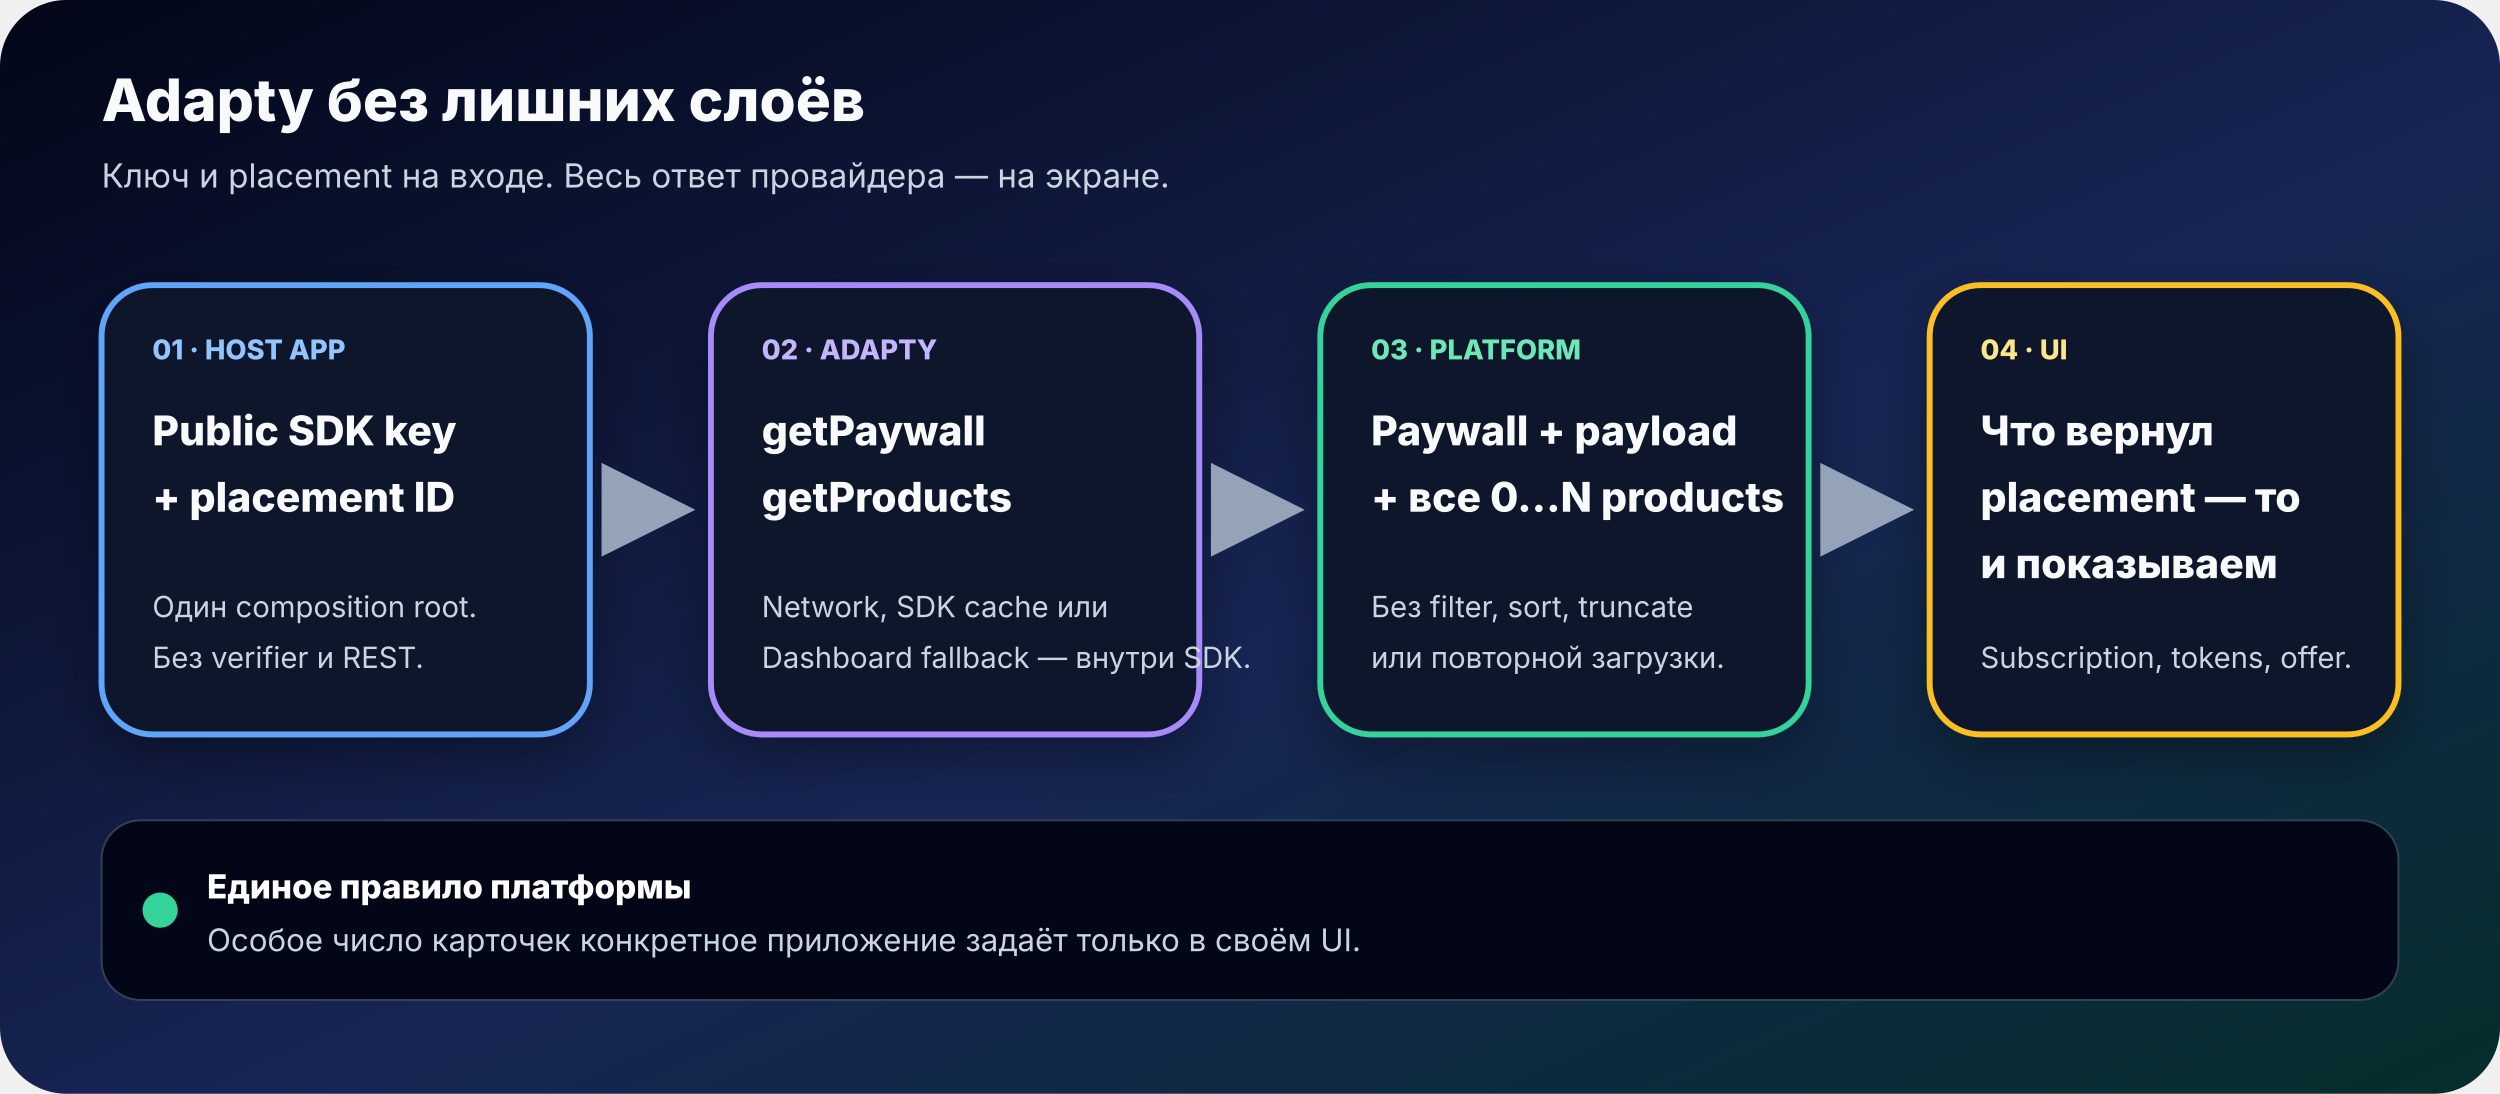
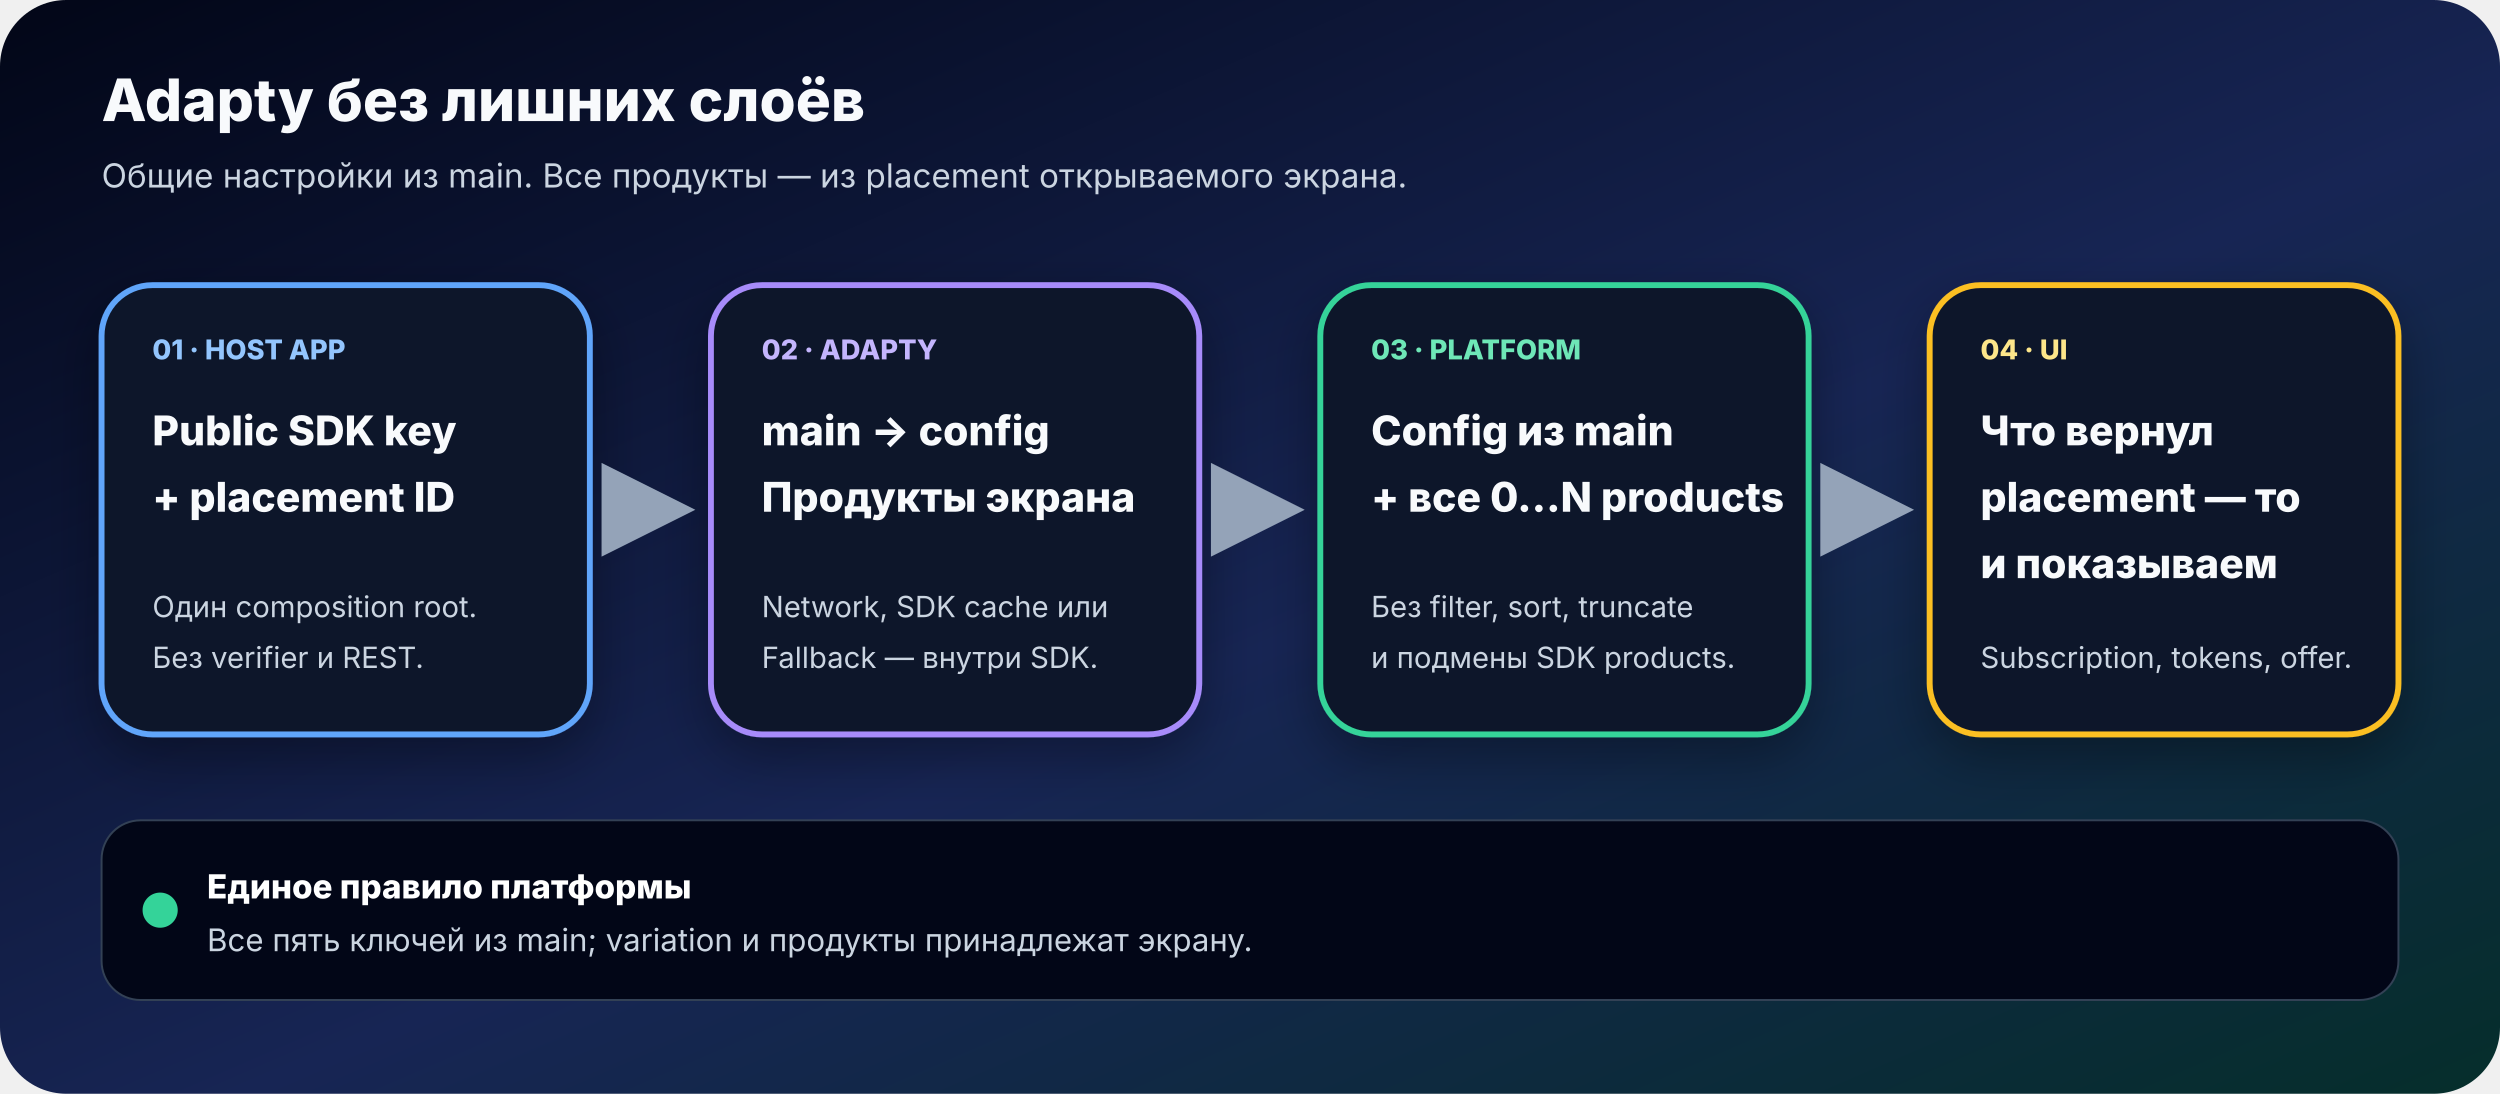
<svg xmlns="http://www.w3.org/2000/svg" width="1280" height="560" viewBox="0 0 1280 560" role="img" aria-labelledby="title description">
  <defs>
    <linearGradient id="background" x1="0" y1="0" x2="1" y2="1">
      <stop offset="0" stop-color="#020617" />
      <stop offset="0.55" stop-color="#172554" />
      <stop offset="1" stop-color="#052E2B" />
    </linearGradient>
    <filter id="shadow" x="-20%" y="-25%" width="140%" height="160%">
      <feDropShadow dx="0" dy="10" stdDeviation="14" flood-color="#000000" flood-opacity="0.35" />
    </filter>
    <marker id="arrow" markerWidth="12" markerHeight="12" refX="10" refY="6" orient="auto">
      <path d="M0,0 L12,6 L0,12 Z" fill="#94A3B8" />
    </marker>
  </defs>
  <rect width="1280" height="560" rx="34" fill="url(#background)" />
  <text x="52" y="62" fill="#F8FAFC" font-family="-apple-system,BlinkMacSystemFont,Segoe UI,sans-serif" font-size="30" font-weight="800">Adapty без лишних слоёв</text>
-   <text x="52" y="96" fill="#CBD5E1" font-family="-apple-system,BlinkMacSystemFont,Segoe UI,sans-serif" font-size="17">Ключ и placement на входе. Весь ответ провайдера — на экране.</text>
+   <text x="52" y="96" fill="#CBD5E1" font-family="-apple-system,BlinkMacSystemFont,Segoe UI,sans-serif" font-size="17">Общие настройки из main. Все продукты — из placement открываемого экрана.</text>
  <g filter="url(#shadow)">
    <rect x="52" y="146" width="250" height="230" rx="26" fill="#0F172A" stroke="#60A5FA" stroke-width="3" />
    <rect x="364" y="146" width="250" height="230" rx="26" fill="#0F172A" stroke="#A78BFA" stroke-width="3" />
    <rect x="676" y="146" width="250" height="230" rx="26" fill="#0F172A" stroke="#34D399" stroke-width="3" />
    <rect x="988" y="146" width="240" height="230" rx="26" fill="#0F172A" stroke="#FBBF24" stroke-width="3" />
  </g>
  <text x="78" y="184" fill="#93C5FD" font-family="-apple-system,BlinkMacSystemFont,Segoe UI,sans-serif" font-size="14" font-weight="800">01 · HOST APP</text>
  <text x="78" y="228" fill="#F8FAFC" font-family="-apple-system,BlinkMacSystemFont,Segoe UI,sans-serif" font-size="21" font-weight="800">Public SDK key</text>
  <text x="78" y="262" fill="#F8FAFC" font-family="-apple-system,BlinkMacSystemFont,Segoe UI,sans-serif" font-size="21" font-weight="800">+ placement ID</text>
  <text x="78" y="316" fill="#CBD5E1" font-family="-apple-system,BlinkMacSystemFont,Segoe UI,sans-serif" font-size="15">Один composition root.</text>
  <text x="78" y="342" fill="#CBD5E1" font-family="-apple-system,BlinkMacSystemFont,Segoe UI,sans-serif" font-size="15">Без verifier и REST.</text>
  <line x1="314" y1="261" x2="348" y2="261" stroke="#94A3B8" stroke-width="4" marker-end="url(#arrow)" />
  <text x="390" y="184" fill="#C4B5FD" font-family="-apple-system,BlinkMacSystemFont,Segoe UI,sans-serif" font-size="14" font-weight="800">02 · ADAPTY</text>
-   <text x="390" y="228" fill="#F8FAFC" font-family="-apple-system,BlinkMacSystemFont,Segoe UI,sans-serif" font-size="21" font-weight="800">getPaywall</text>
-   <text x="390" y="262" fill="#F8FAFC" font-family="-apple-system,BlinkMacSystemFont,Segoe UI,sans-serif" font-size="21" font-weight="800">getProducts</text>
+   <text x="390" y="228" fill="#F8FAFC" font-family="-apple-system,BlinkMacSystemFont,Segoe UI,sans-serif" font-size="21" font-weight="800">main → config</text>
+   <text x="390" y="262" fill="#F8FAFC" font-family="-apple-system,BlinkMacSystemFont,Segoe UI,sans-serif" font-size="21" font-weight="800">Продукты экрана</text>
  <text x="390" y="316" fill="#CBD5E1" font-family="-apple-system,BlinkMacSystemFont,Segoe UI,sans-serif" font-size="15">Network, SDK cache или</text>
-   <text x="390" y="342" fill="#CBD5E1" font-family="-apple-system,BlinkMacSystemFont,Segoe UI,sans-serif" font-size="15">Dashboard fallback — внутри SDK.</text>
+   <text x="390" y="342" fill="#CBD5E1" font-family="-apple-system,BlinkMacSystemFont,Segoe UI,sans-serif" font-size="15">Fallback — внутри SDK.</text>
  <line x1="626" y1="261" x2="660" y2="261" stroke="#94A3B8" stroke-width="4" marker-end="url(#arrow)" />
  <text x="702" y="184" fill="#6EE7B7" font-family="-apple-system,BlinkMacSystemFont,Segoe UI,sans-serif" font-size="14" font-weight="800">03 · PLATFORM</text>
-   <text x="702" y="228" fill="#F8FAFC" font-family="-apple-system,BlinkMacSystemFont,Segoe UI,sans-serif" font-size="21" font-weight="800">Paywall + payload</text>
+   <text x="702" y="228" fill="#F8FAFC" font-family="-apple-system,BlinkMacSystemFont,Segoe UI,sans-serif" font-size="21" font-weight="800">Config из main</text>
  <text x="702" y="262" fill="#F8FAFC" font-family="-apple-system,BlinkMacSystemFont,Segoe UI,sans-serif" font-size="21" font-weight="800">+ все 0…N products</text>
  <text x="702" y="316" fill="#CBD5E1" font-family="-apple-system,BlinkMacSystemFont,Segoe UI,sans-serif" font-size="15">Без filter, sort, truncate</text>
-   <text x="702" y="342" fill="#CBD5E1" font-family="-apple-system,BlinkMacSystemFont,Segoe UI,sans-serif" font-size="15">или повторной загрузки.</text>
+   <text x="702" y="342" fill="#CBD5E1" font-family="-apple-system,BlinkMacSystemFont,Segoe UI,sans-serif" font-size="15">и подмены SDK products.</text>
  <line x1="938" y1="261" x2="972" y2="261" stroke="#94A3B8" stroke-width="4" marker-end="url(#arrow)" />
  <text x="1014" y="184" fill="#FDE68A" font-family="-apple-system,BlinkMacSystemFont,Segoe UI,sans-serif" font-size="14" font-weight="800">04 · UI</text>
  <text x="1014" y="228" fill="#F8FAFC" font-family="-apple-system,BlinkMacSystemFont,Segoe UI,sans-serif" font-size="21" font-weight="800">Что вернул</text>
  <text x="1014" y="262" fill="#F8FAFC" font-family="-apple-system,BlinkMacSystemFont,Segoe UI,sans-serif" font-size="21" font-weight="800">placement — то</text>
  <text x="1014" y="296" fill="#F8FAFC" font-family="-apple-system,BlinkMacSystemFont,Segoe UI,sans-serif" font-size="21" font-weight="800">и показываем</text>
  <text x="1014" y="342" fill="#CBD5E1" font-family="-apple-system,BlinkMacSystemFont,Segoe UI,sans-serif" font-size="15">Subscription, tokens, offer.</text>
  <rect x="52" y="420" width="1176" height="92" rx="20" fill="#020617" stroke="#334155" />
  <circle cx="82" cy="466" r="9" fill="#34D399" />
  <text x="106" y="460" fill="#FFFFFF" font-family="-apple-system,BlinkMacSystemFont,Segoe UI,sans-serif" font-size="17" font-weight="800">Единое правило платформы</text>
-   <text x="106" y="487" fill="#CBD5E1" font-family="-apple-system,BlinkMacSystemFont,Segoe UI,sans-serif" font-size="16">Особое число карточек конкретное приложение задаёт только в своём UI.</text>
+   <text x="106" y="487" fill="#CBD5E1" font-family="-apple-system,BlinkMacSystemFont,Segoe UI,sans-serif" font-size="16">Все пять ключей из main; variation и продукты принадлежат экрану.</text>
</svg>
